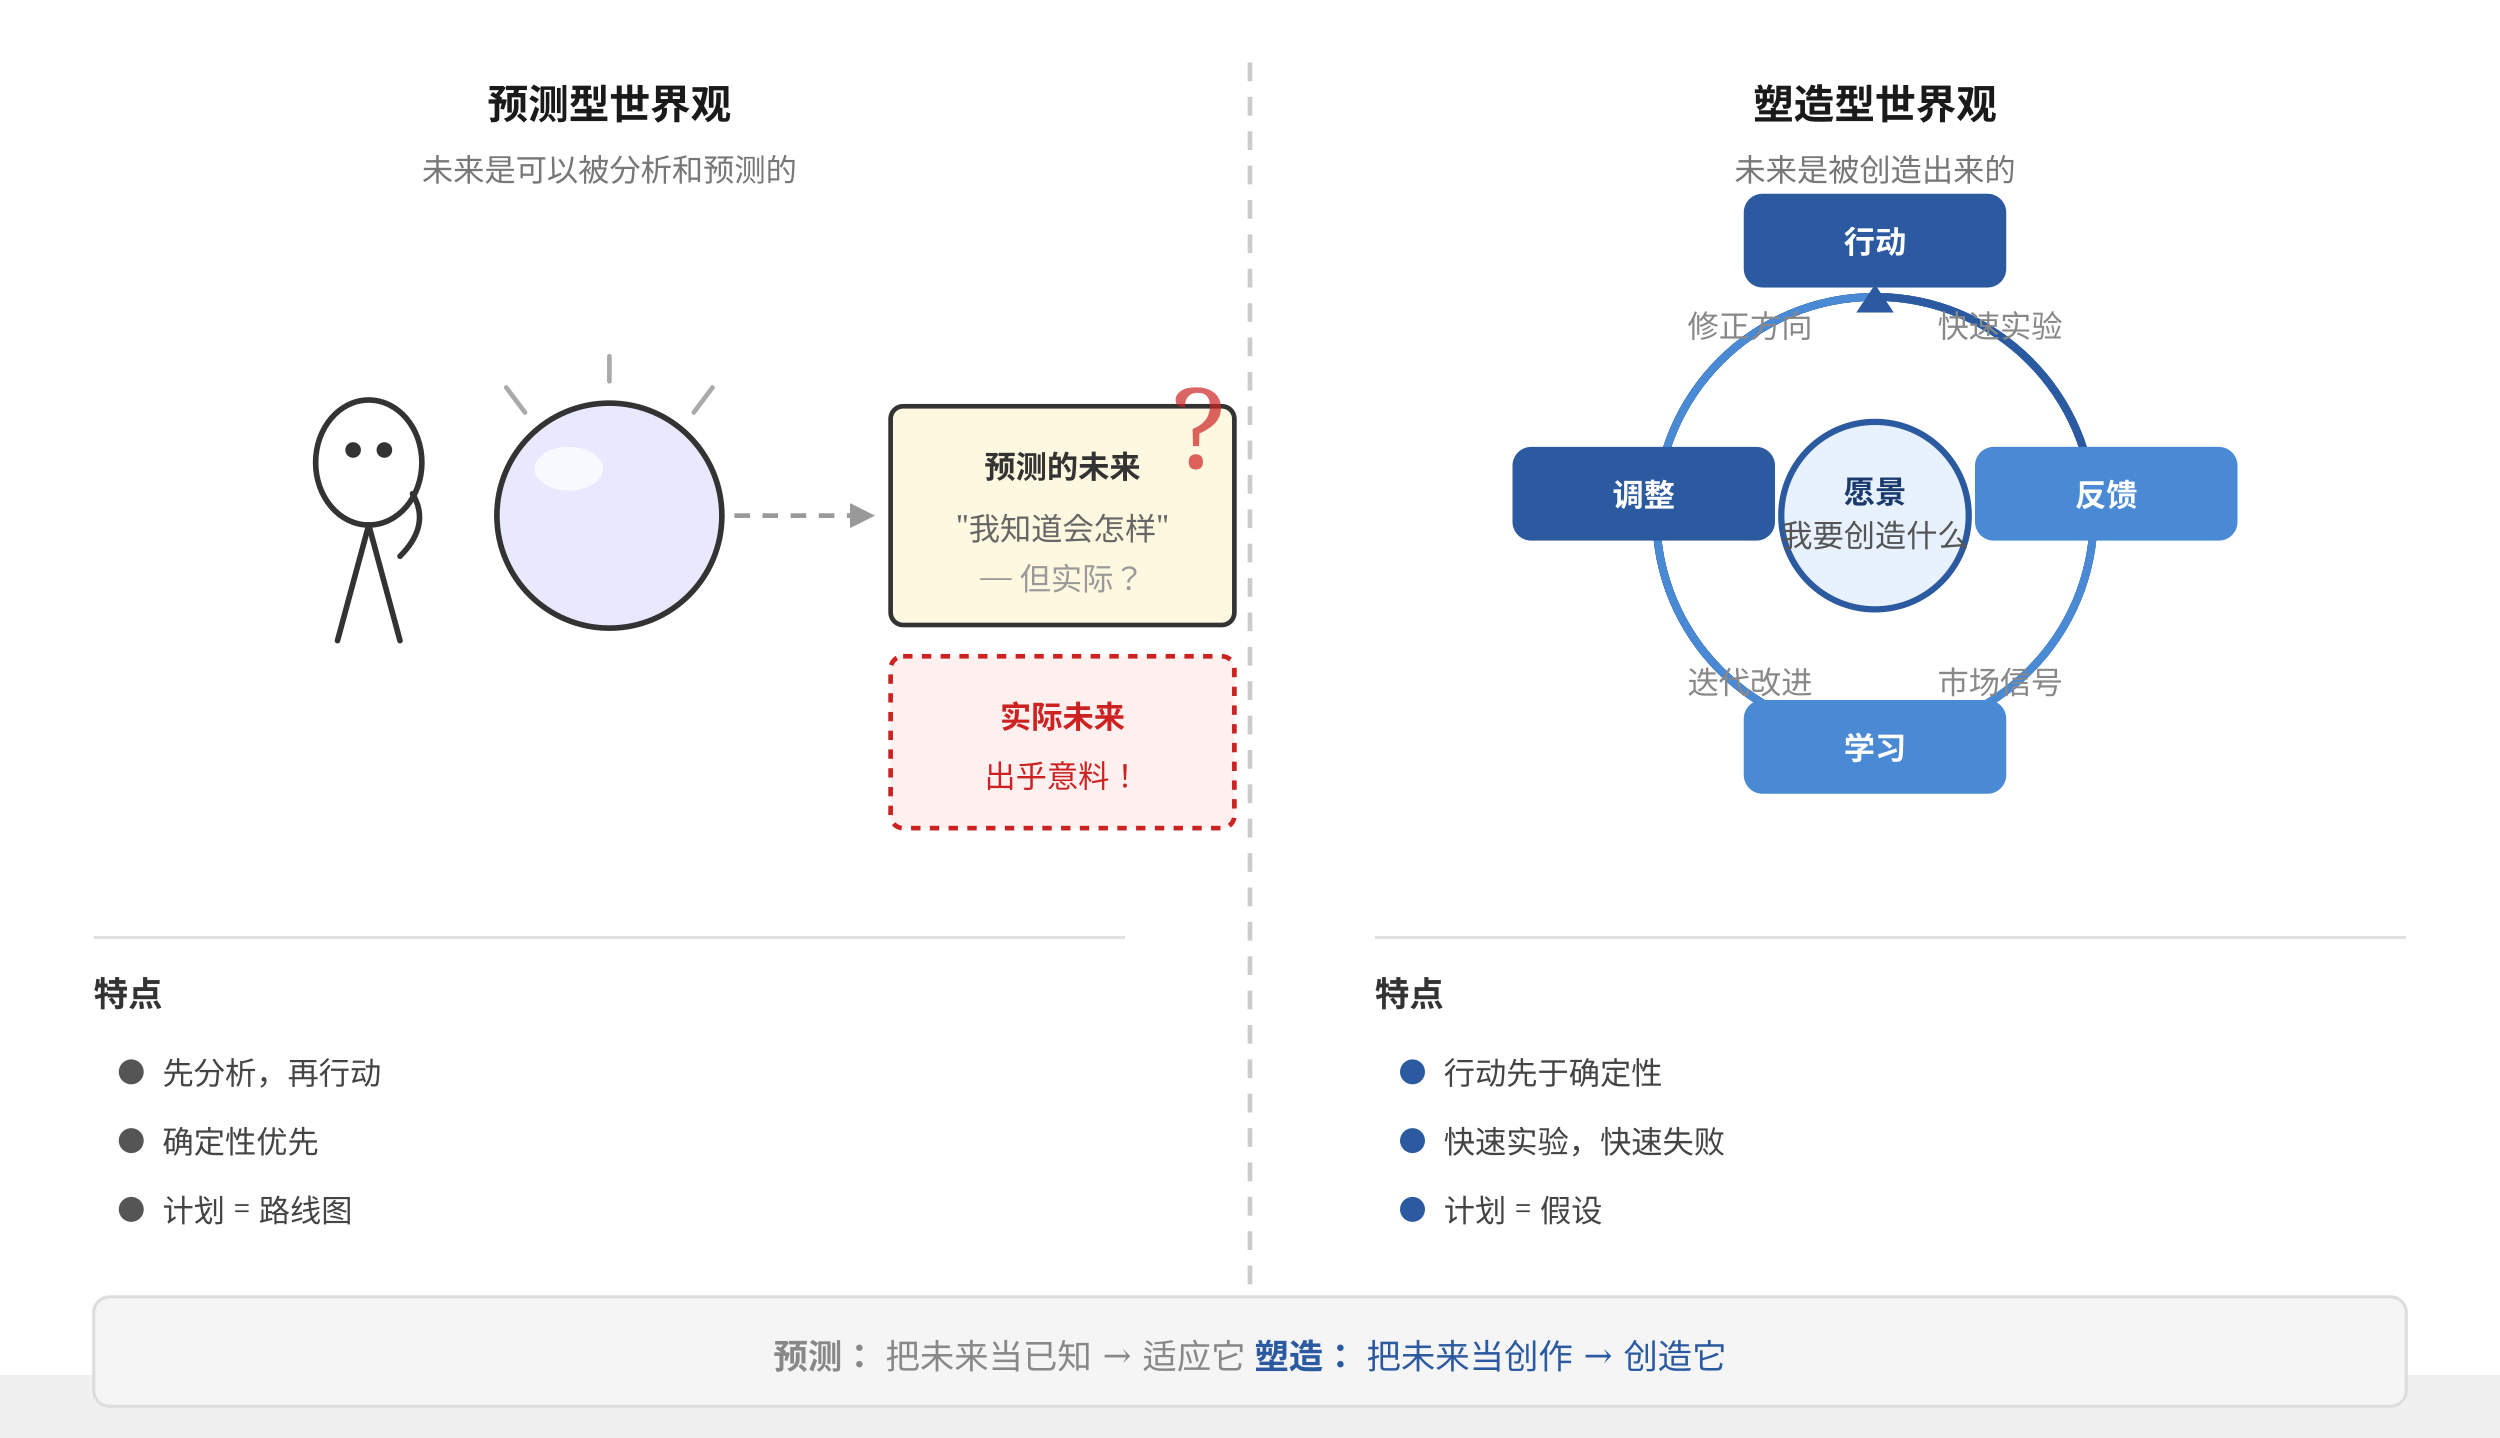
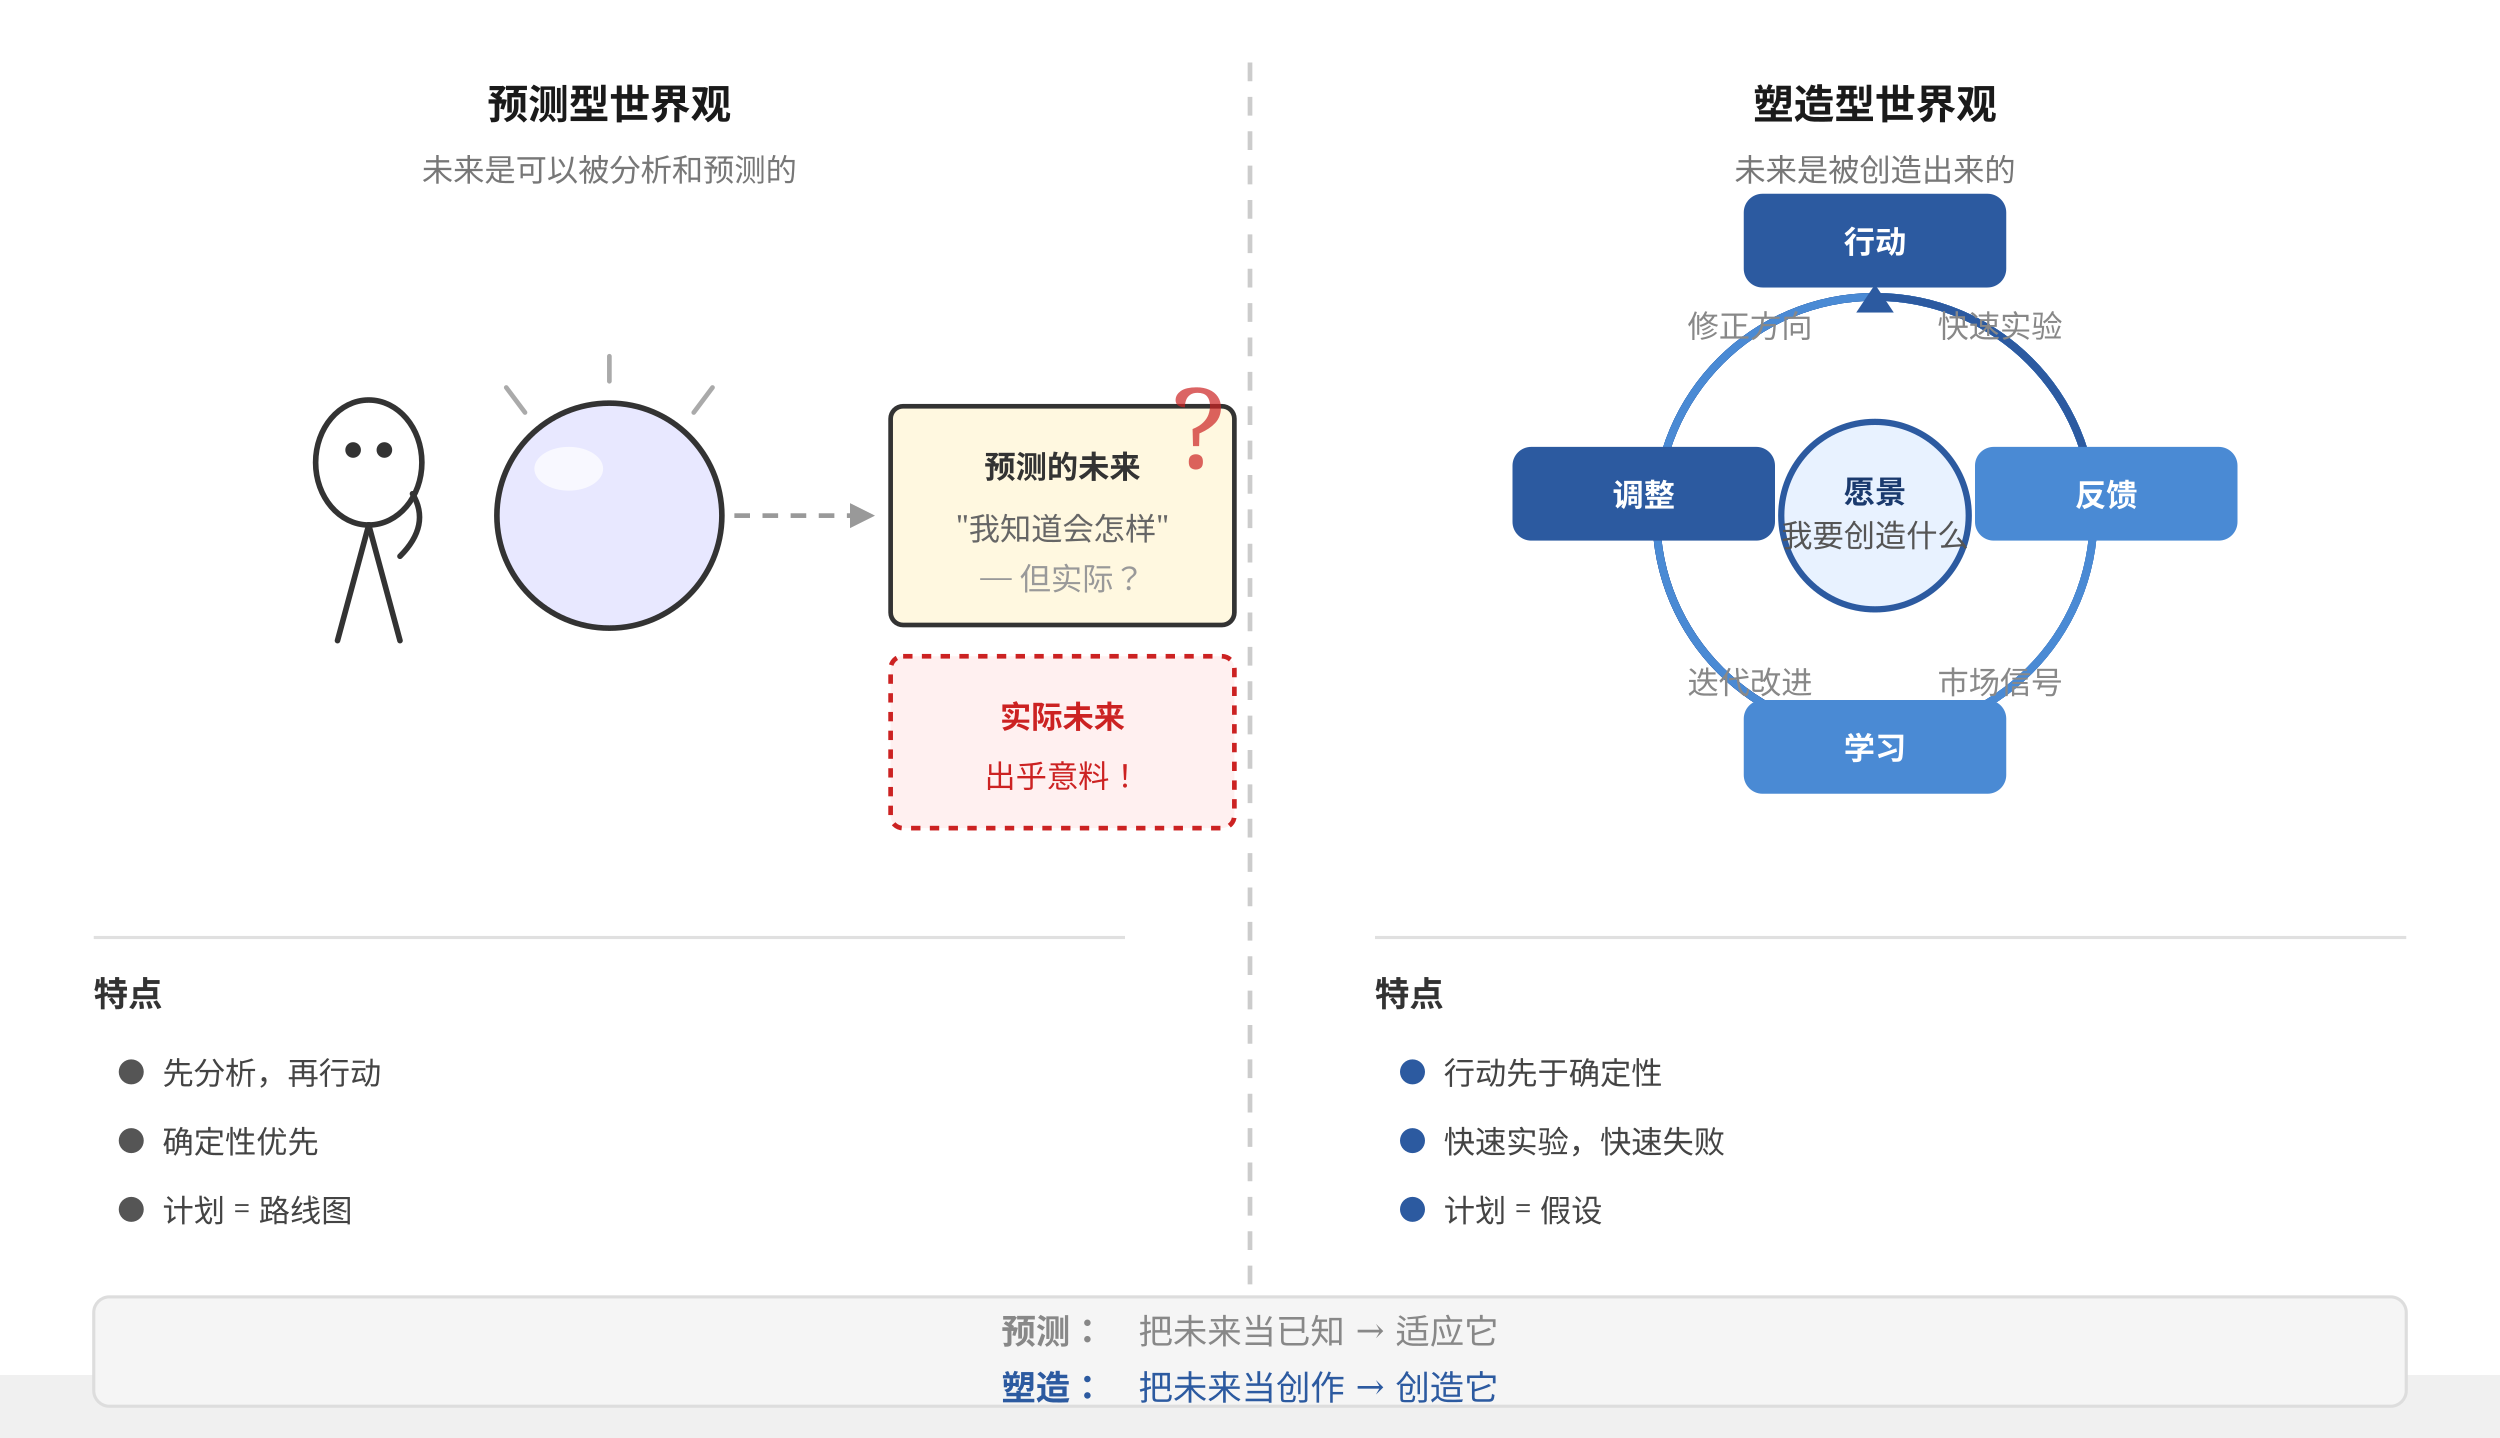
<svg xmlns="http://www.w3.org/2000/svg" viewBox="0 0 800 460" style="font-family: 'Songti SC', serif; background: #fefefe;">
  <rect width="800" height="440" fill="white" />
  <text x="195" y="38" text-anchor="middle" font-size="13" font-weight="bold" fill="#1a1a1a">预测型世界观</text>
  <text x="195" y="58" text-anchor="middle" font-size="10" fill="#777">未来是可以被分析和预测的</text>
  <circle cx="195" cy="165" r="36" fill="#e8e8ff" stroke="#333" stroke-width="1.8" />
  <ellipse cx="182" cy="150" rx="11" ry="7" fill="white" opacity="0.7" />
  <line x1="168" y1="132" x2="162" y2="124" stroke="#aaa" stroke-width="1.5" stroke-linecap="round" />
  <line x1="222" y1="132" x2="228" y2="124" stroke="#aaa" stroke-width="1.5" stroke-linecap="round" />
  <line x1="195" y1="122" x2="195" y2="114" stroke="#aaa" stroke-width="1.5" stroke-linecap="round" />
  <ellipse cx="118" cy="148" rx="17" ry="20" fill="none" stroke="#333" stroke-width="1.8" />
  <circle cx="113" cy="144" r="2.5" fill="#333" />
  <circle cx="123" cy="144" r="2.5" fill="#333" />
  <line x1="118" y1="168" x2="108" y2="205" stroke="#333" stroke-width="1.8" stroke-linecap="round" />
  <line x1="118" y1="168" x2="128" y2="205" stroke="#333" stroke-width="1.8" stroke-linecap="round" />
  <path d="M128 178 Q138 168 132 158" fill="none" stroke="#333" stroke-width="1.8" stroke-linecap="round" />
  <line x1="235" y1="165" x2="272" y2="165" stroke="#999" stroke-width="1.5" stroke-dasharray="5,4" />
  <polygon points="280,165 272,161 272,169" fill="#999" />
  <rect x="285" y="130" width="110" height="70" rx="4" fill="#fff8e0" stroke="#333" stroke-width="1.5" />
  <text x="340" y="153" text-anchor="middle" font-size="10" font-weight="bold" fill="#333">预测的未来</text>
  <text x="340" y="172" text-anchor="middle" font-size="10" fill="#666">"我知道会怎样"</text>
  <text x="340" y="188" text-anchor="middle" font-size="10" fill="#999">— 但实际？</text>
  <text x="375" y="150" font-size="36" fill="#cc2222" opacity="0.7">?</text>
  <rect x="285" y="210" width="110" height="55" rx="4" fill="#fff0f0" stroke="#cc2222" stroke-width="1.5" stroke-dasharray="3,3" />
  <text x="340" y="233" text-anchor="middle" font-size="10" font-weight="bold" fill="#cc2222">实际未来</text>
  <text x="340" y="252" text-anchor="middle" font-size="10" fill="#cc2222">出乎意料！</text>
  <line x1="30" y1="300" x2="360" y2="300" stroke="#e0e0e0" stroke-width="1" />
  <text x="30" y="322" font-size="11" font-weight="bold" fill="#333">特点</text>
  <circle cx="42" cy="343" r="4" fill="#555" />
  <text x="52" y="347" font-size="10" fill="#444">先分析，再行动</text>
  <circle cx="42" cy="365" r="4" fill="#555" />
  <text x="52" y="369" font-size="10" fill="#444">确定性优先</text>
  <circle cx="42" cy="387" r="4" fill="#555" />
  <text x="52" y="391" font-size="10" fill="#444">计划 = 路线图</text>
  <line x1="400" y1="20" x2="400" y2="420" stroke="#ccc" stroke-width="1.5" stroke-dasharray="6,5" />
  <text x="600" y="38" text-anchor="middle" font-size="13" font-weight="bold" fill="#1a1a1a">塑造型世界观</text>
  <text x="600" y="58" text-anchor="middle" font-size="10" fill="#777">未来是被创造出来的</text>
  <path d="M600 95 A70 70 0 1 1 530 165" fill="none" stroke="#2c5aa0" stroke-width="2.5" stroke-linecap="round" />
  <path d="M530 165 L523 157 M530 165 L538 157" fill="none" stroke="#2c5aa0" stroke-width="2.5" stroke-linecap="round" stroke-linejoin="round" />
  <path d="M530 165 A70 70 0 1 1 600 235" fill="none" stroke="#4a8ad4" stroke-width="2.5" stroke-linecap="round" />
  <path d="M600 235 A70 70 0 1 1 670 165" fill="none" stroke="#2c5aa0" stroke-width="2.5" stroke-linecap="round" />
  <path d="M670 165 A70 70 0 1 1 600 95" fill="none" stroke="#4a8ad4" stroke-width="2.5" stroke-linecap="round" />
  <polygon points="600,91 594,100 606,100" fill="#2c5aa0" />
  <circle cx="600" cy="165" r="30" fill="#e8f2ff" stroke="#2c5aa0" stroke-width="2" />
  <text x="600" y="161" text-anchor="middle" font-size="10" font-weight="bold" fill="#1a3a6e">愿景</text>
  <text x="600" y="175" text-anchor="middle" font-size="10" fill="#555">我要创造什么</text>
  <rect x="558" y="62" width="84" height="30" rx="6" fill="#2c5aa0" />
  <text x="600" y="81" text-anchor="middle" font-size="10" font-weight="bold" fill="white">行动</text>
  <rect x="632" y="143" width="84" height="30" rx="6" fill="#4a8ad4" />
  <text x="674" y="162" text-anchor="middle" font-size="10" font-weight="bold" fill="white">反馈</text>
  <rect x="558" y="224" width="84" height="30" rx="6" fill="#4a8ad4" />
  <text x="600" y="243" text-anchor="middle" font-size="10" font-weight="bold" fill="white">学习</text>
  <rect x="484" y="143" width="84" height="30" rx="6" fill="#2c5aa0" />
  <text x="526" y="162" text-anchor="middle" font-size="10" font-weight="bold" fill="white">调整</text>
  <text x="640" y="108" text-anchor="middle" font-size="10" fill="#888">快速实验</text>
  <text x="640" y="222" text-anchor="middle" font-size="10" fill="#888">市场信号</text>
  <text x="560" y="222" text-anchor="middle" font-size="10" fill="#888">迭代改进</text>
  <text x="560" y="108" text-anchor="middle" font-size="10" fill="#888">修正方向</text>
  <line x1="440" y1="300" x2="770" y2="300" stroke="#e0e0e0" stroke-width="1" />
  <text x="440" y="322" font-size="11" font-weight="bold" fill="#333">特点</text>
  <circle cx="452" cy="343" r="4" fill="#2c5aa0" />
  <text x="462" y="347" font-size="10" fill="#444">行动先于确定性</text>
  <circle cx="452" cy="365" r="4" fill="#2c5aa0" />
  <text x="462" y="369" font-size="10" fill="#444">快速实验，快速失败</text>
  <circle cx="452" cy="387" r="4" fill="#2c5aa0" />
  <text x="462" y="391" font-size="10" fill="#444">计划 = 假设</text>
  <rect x="30" y="415" width="740" height="35" rx="5" fill="#f5f5f5" stroke="#ddd" stroke-width="1" />
-   <text x="400" y="438" text-anchor="middle" font-size="11">
+   <text x="400" y="430" text-anchor="middle" font-size="11">
    <tspan fill="#888" font-weight="bold">预测：</tspan>
-     <tspan fill="#888">把未来当已知 → 适应它</tspan>
-     <tspan fill="#2c5aa0" font-weight="bold">  塑造：</tspan>
-     <tspan fill="#2c5aa0">把未来当创作 → 创造它</tspan>
+     <tspan fill="#888" dx="8">把未来当已知 → 适应它</tspan>
+   </text>
+   <text x="400" y="448" text-anchor="middle" font-size="11">
+     <tspan fill="#2c5aa0" font-weight="bold">塑造：</tspan>
+     <tspan fill="#2c5aa0" dx="8">把未来当创作 → 创造它</tspan>
  </text>
</svg>
